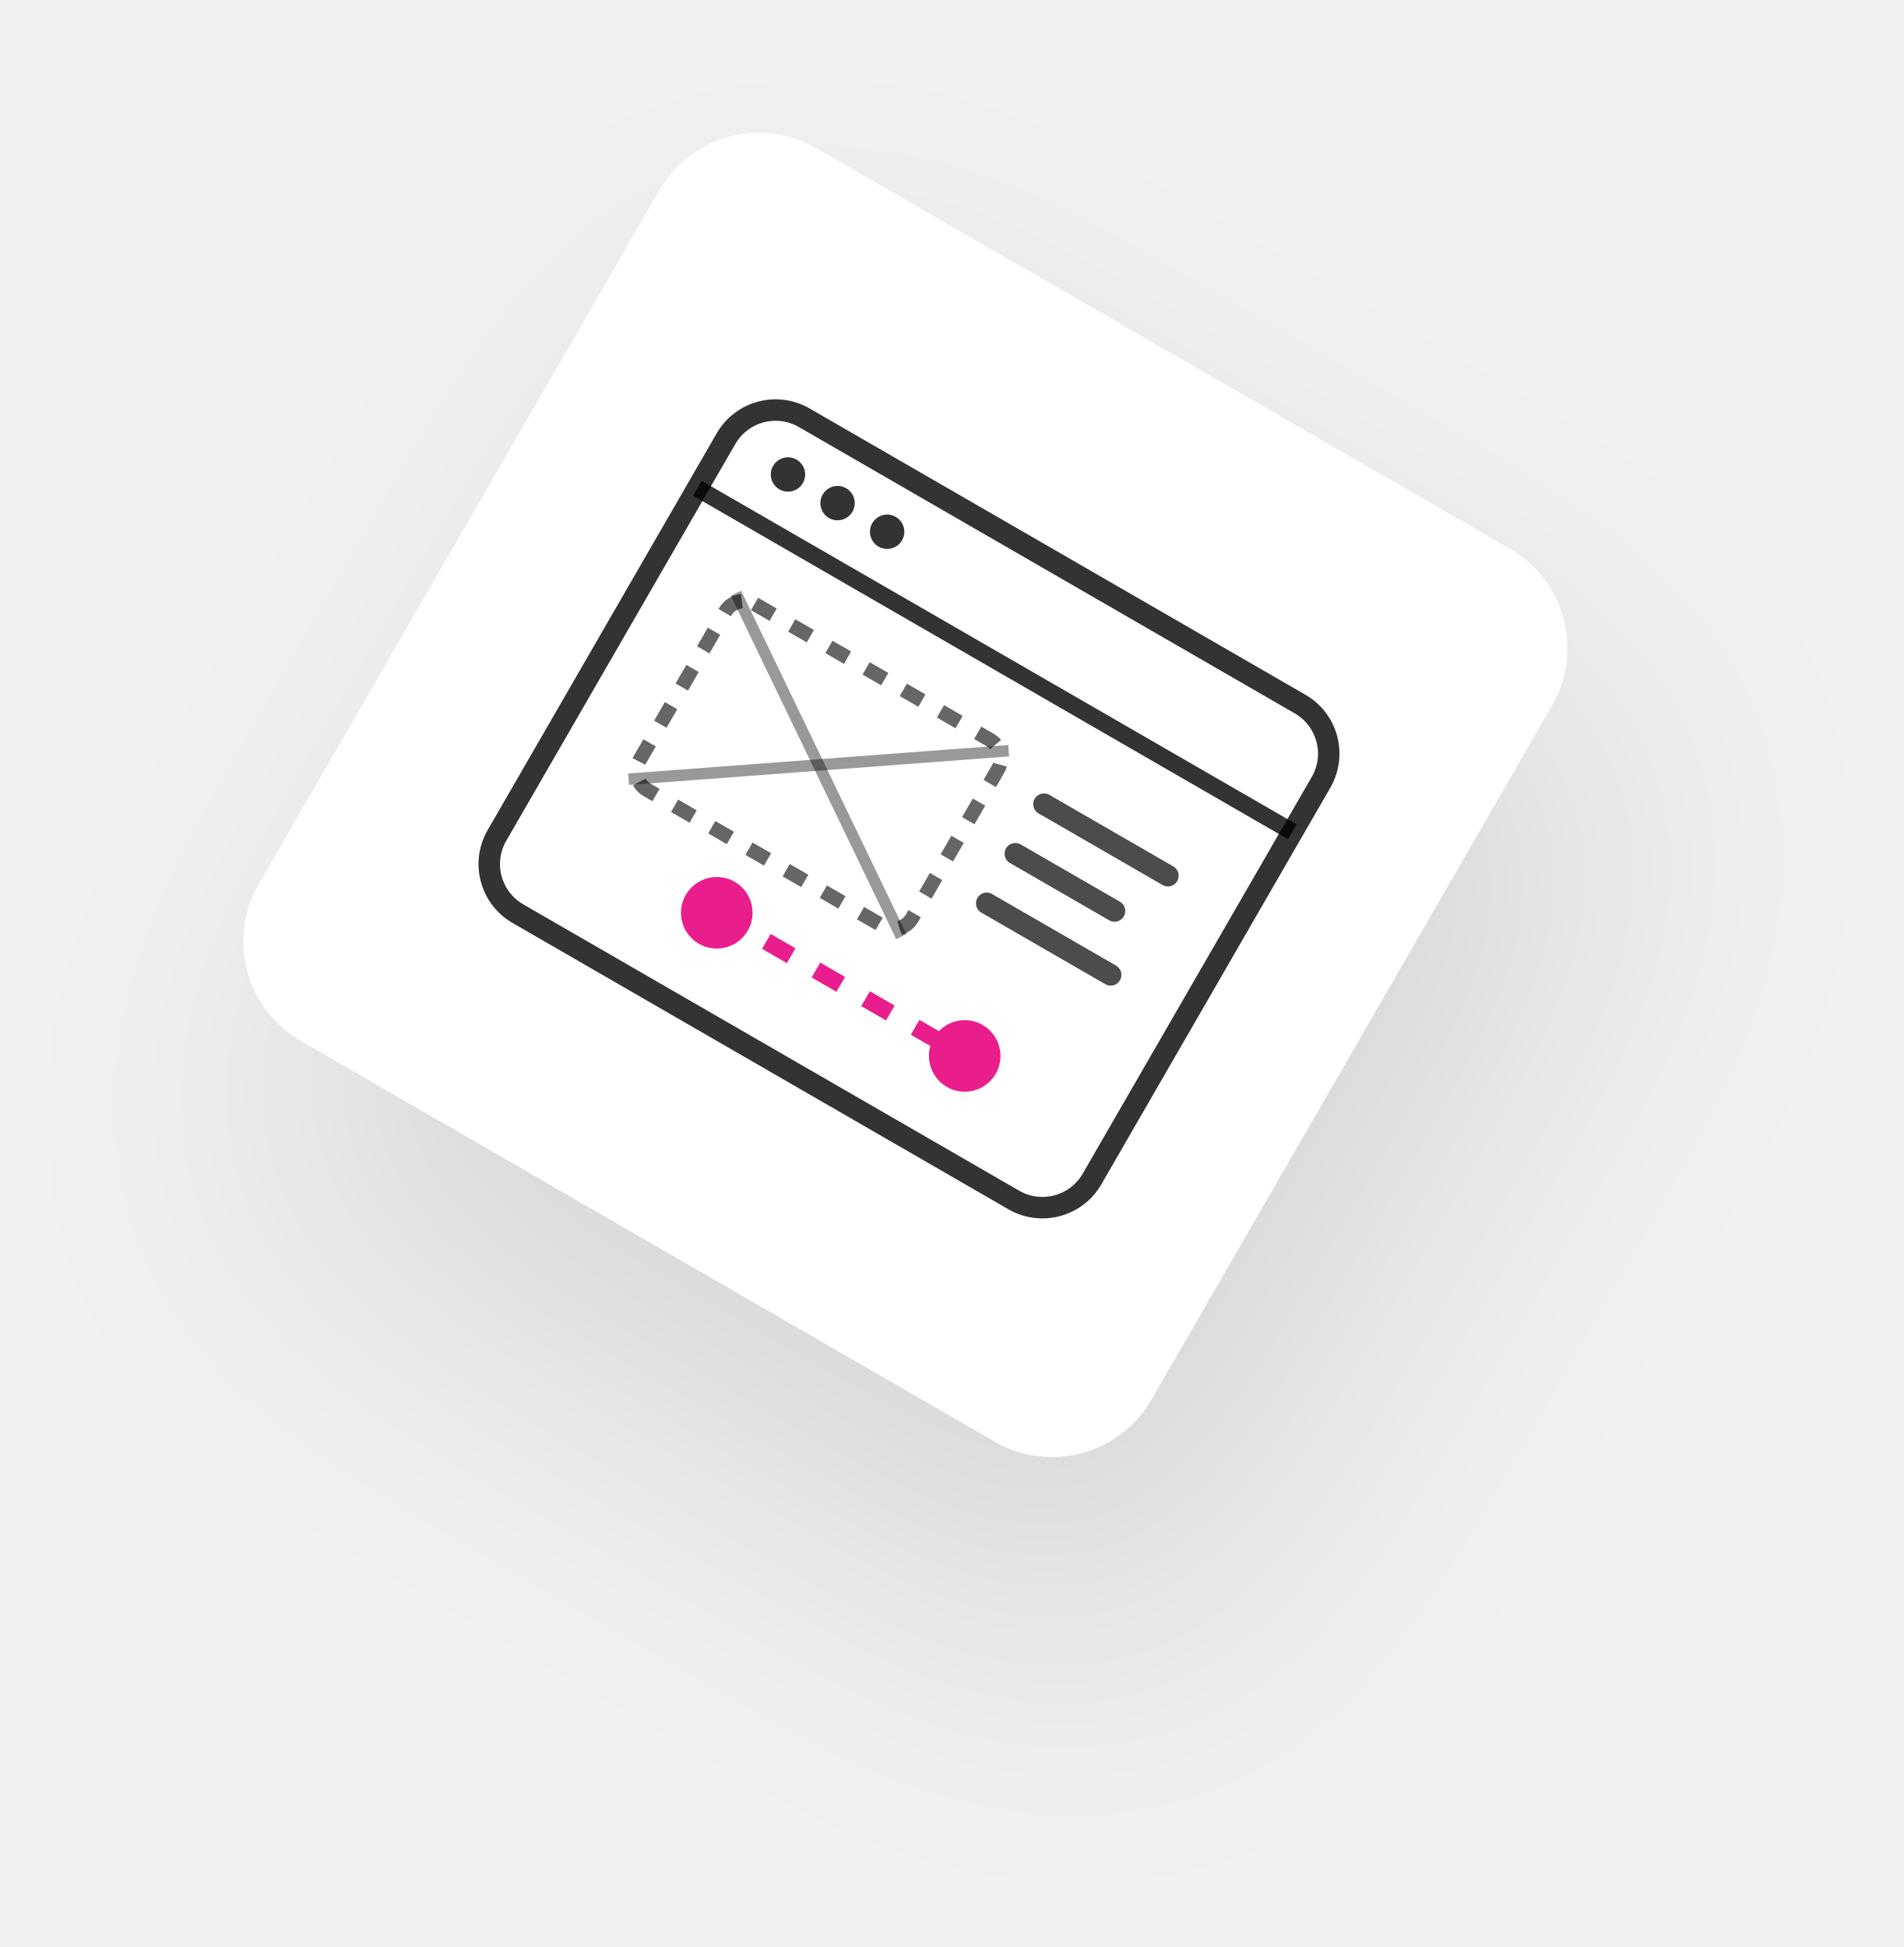
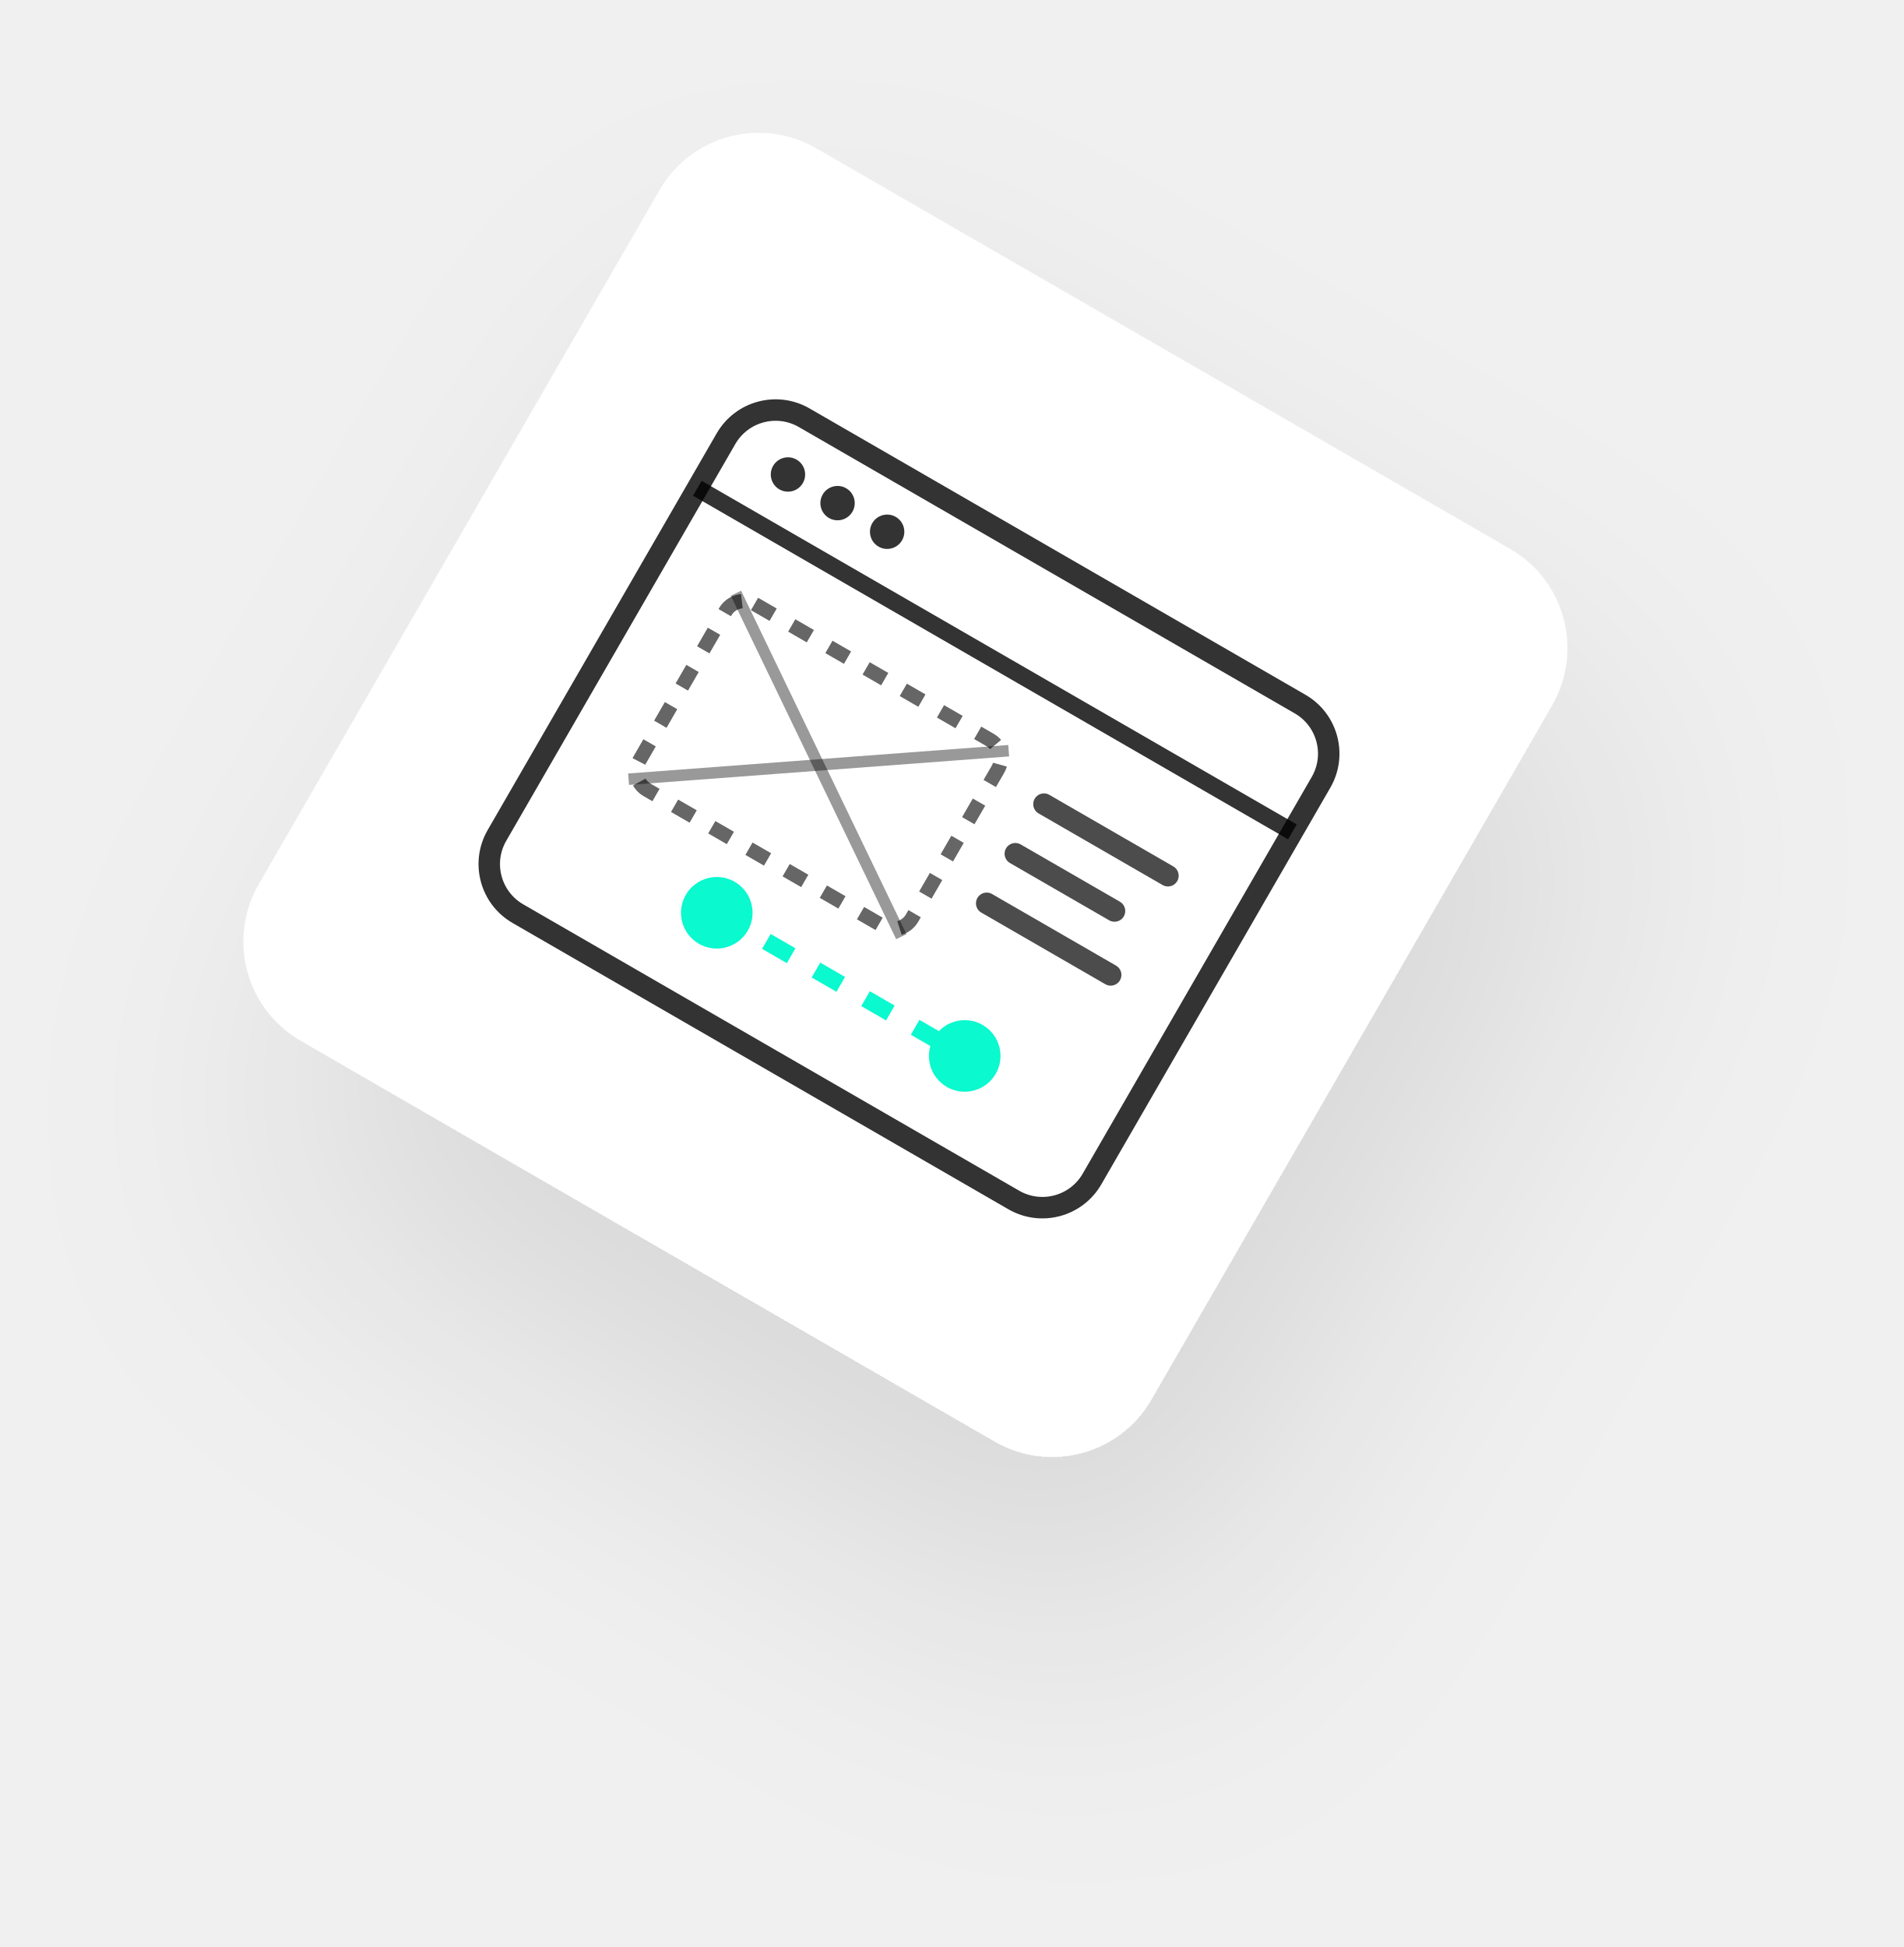
<svg xmlns="http://www.w3.org/2000/svg" width="133" height="136" viewBox="0 -48 133 136" fill="none">
  <g filter="url(#filter0_d_6054_411)">
    <mask id="mask0_6054_411" style="mask-type:luminance" maskUnits="userSpaceOnUse" x="17" y="-39" width="93" height="93">
      <path d="M105.498 -9.659L57.001 -37.659C53.174 -39.868 48.281 -38.557 46.072 -34.73L18.072 13.767C15.863 17.593 17.174 22.486 21 24.695L69.498 52.695C73.324 54.904 78.217 53.593 80.426 49.767L108.426 1.27C110.635 -2.557 109.324 -7.45 105.498 -9.659Z" fill="white" />
    </mask>
    <g mask="url(#mask0_6054_411)">
      <path d="M105.498 -9.659L57.001 -37.659C53.174 -39.868 48.281 -38.557 46.072 -34.73L18.072 13.767C15.863 17.593 17.174 22.486 21 24.695L69.498 52.695C73.324 54.904 78.217 53.593 80.426 49.767L108.426 1.27C110.635 -2.557 109.324 -7.45 105.498 -9.659Z" fill="#FFFFFF" />
    </g>
    <g transform="translate(63.5, 8.5) rotate(30)">
      <rect x="-24" y="-20" width="48" height="40" rx="4" stroke="#000000" stroke-width="1.5" fill="none" stroke-opacity="0.8" />
      <line x1="-24" y1="-12" x2="24" y2="-12" stroke="#000000" stroke-width="1.2" stroke-opacity="0.8" />
      <circle cx="-19" cy="-16" r="1.2" fill="#000000" fill-opacity="0.8" />
      <circle cx="-15" cy="-16" r="1.2" fill="#000000" fill-opacity="0.8" />
      <circle cx="-11" cy="-16" r="1.2" fill="#000000" fill-opacity="0.8" />
      <rect x="-18" y="-7" width="22" height="15" rx="1.5" stroke="#000000" stroke-width="1" stroke-dasharray="1.5 1.5" fill="none" stroke-opacity="0.6" />
      <line x1="-18" y1="-7" x2="4" y2="8" stroke="#000000" stroke-width="0.8" stroke-opacity="0.4" />
      <line x1="4" y1="-7" x2="-18" y2="8" stroke="#000000" stroke-width="0.8" stroke-opacity="0.4" />
      <line x1="8" y1="-5" x2="18" y2="-5" stroke="#000000" stroke-width="1.5" stroke-linecap="round" stroke-opacity="0.7" />
      <line x1="8" y1="-1" x2="16" y2="-1" stroke="#000000" stroke-width="1.5" stroke-linecap="round" stroke-opacity="0.7" />
      <line x1="8" y1="3" x2="18" y2="3" stroke="#000000" stroke-width="1.5" stroke-linecap="round" stroke-opacity="0.7" />
-       <circle cx="-8" cy="13" r="2.5" fill="#e91e8c" />
-       <circle cx="12" cy="13" r="2.5" fill="#e91e8c" />
-       <line x1="-8" y1="13" x2="12" y2="13" stroke="#e91e8c" stroke-width="1.2" stroke-dasharray="2 2" />
+       <circle cx="-8" cy="13" r="2.5" fill="#0af9cf" />
+       <circle cx="12" cy="13" r="2.5" fill="#0af9cf" />
+       <line x1="-8" y1="13" x2="12" y2="13" stroke="#0af9cf" stroke-width="1.2" stroke-dasharray="2 2" />
    </g>
  </g>
  <defs>
    <filter id="filter0_d_6054_411" x="0" y="-45.732" width="132.5" height="132.5" filterUnits="userSpaceOnUse" color-interpolation-filters="sRGB">
      <feFlood flood-opacity="0" result="BackgroundImageFix" />
      <feColorMatrix in="SourceAlpha" type="matrix" values="0 0 0 0 0 0 0 0 0 0 0 0 0 0 0 0 0 0 127 0" result="hardAlpha" />
      <feOffset dx="3" dy="13" />
      <feGaussianBlur stdDeviation="10" />
      <feComposite in2="hardAlpha" operator="out" />
      <feColorMatrix type="matrix" values="0 0 0 0 0 0 0 0 0 0 0 0 0 0 0 0 0 0 0.1 0" />
      <feBlend mode="normal" in2="BackgroundImageFix" result="effect1_dropShadow_6054_411" />
      <feBlend mode="normal" in="SourceGraphic" in2="effect1_dropShadow_6054_411" result="shape" />
    </filter>
  </defs>
</svg>
